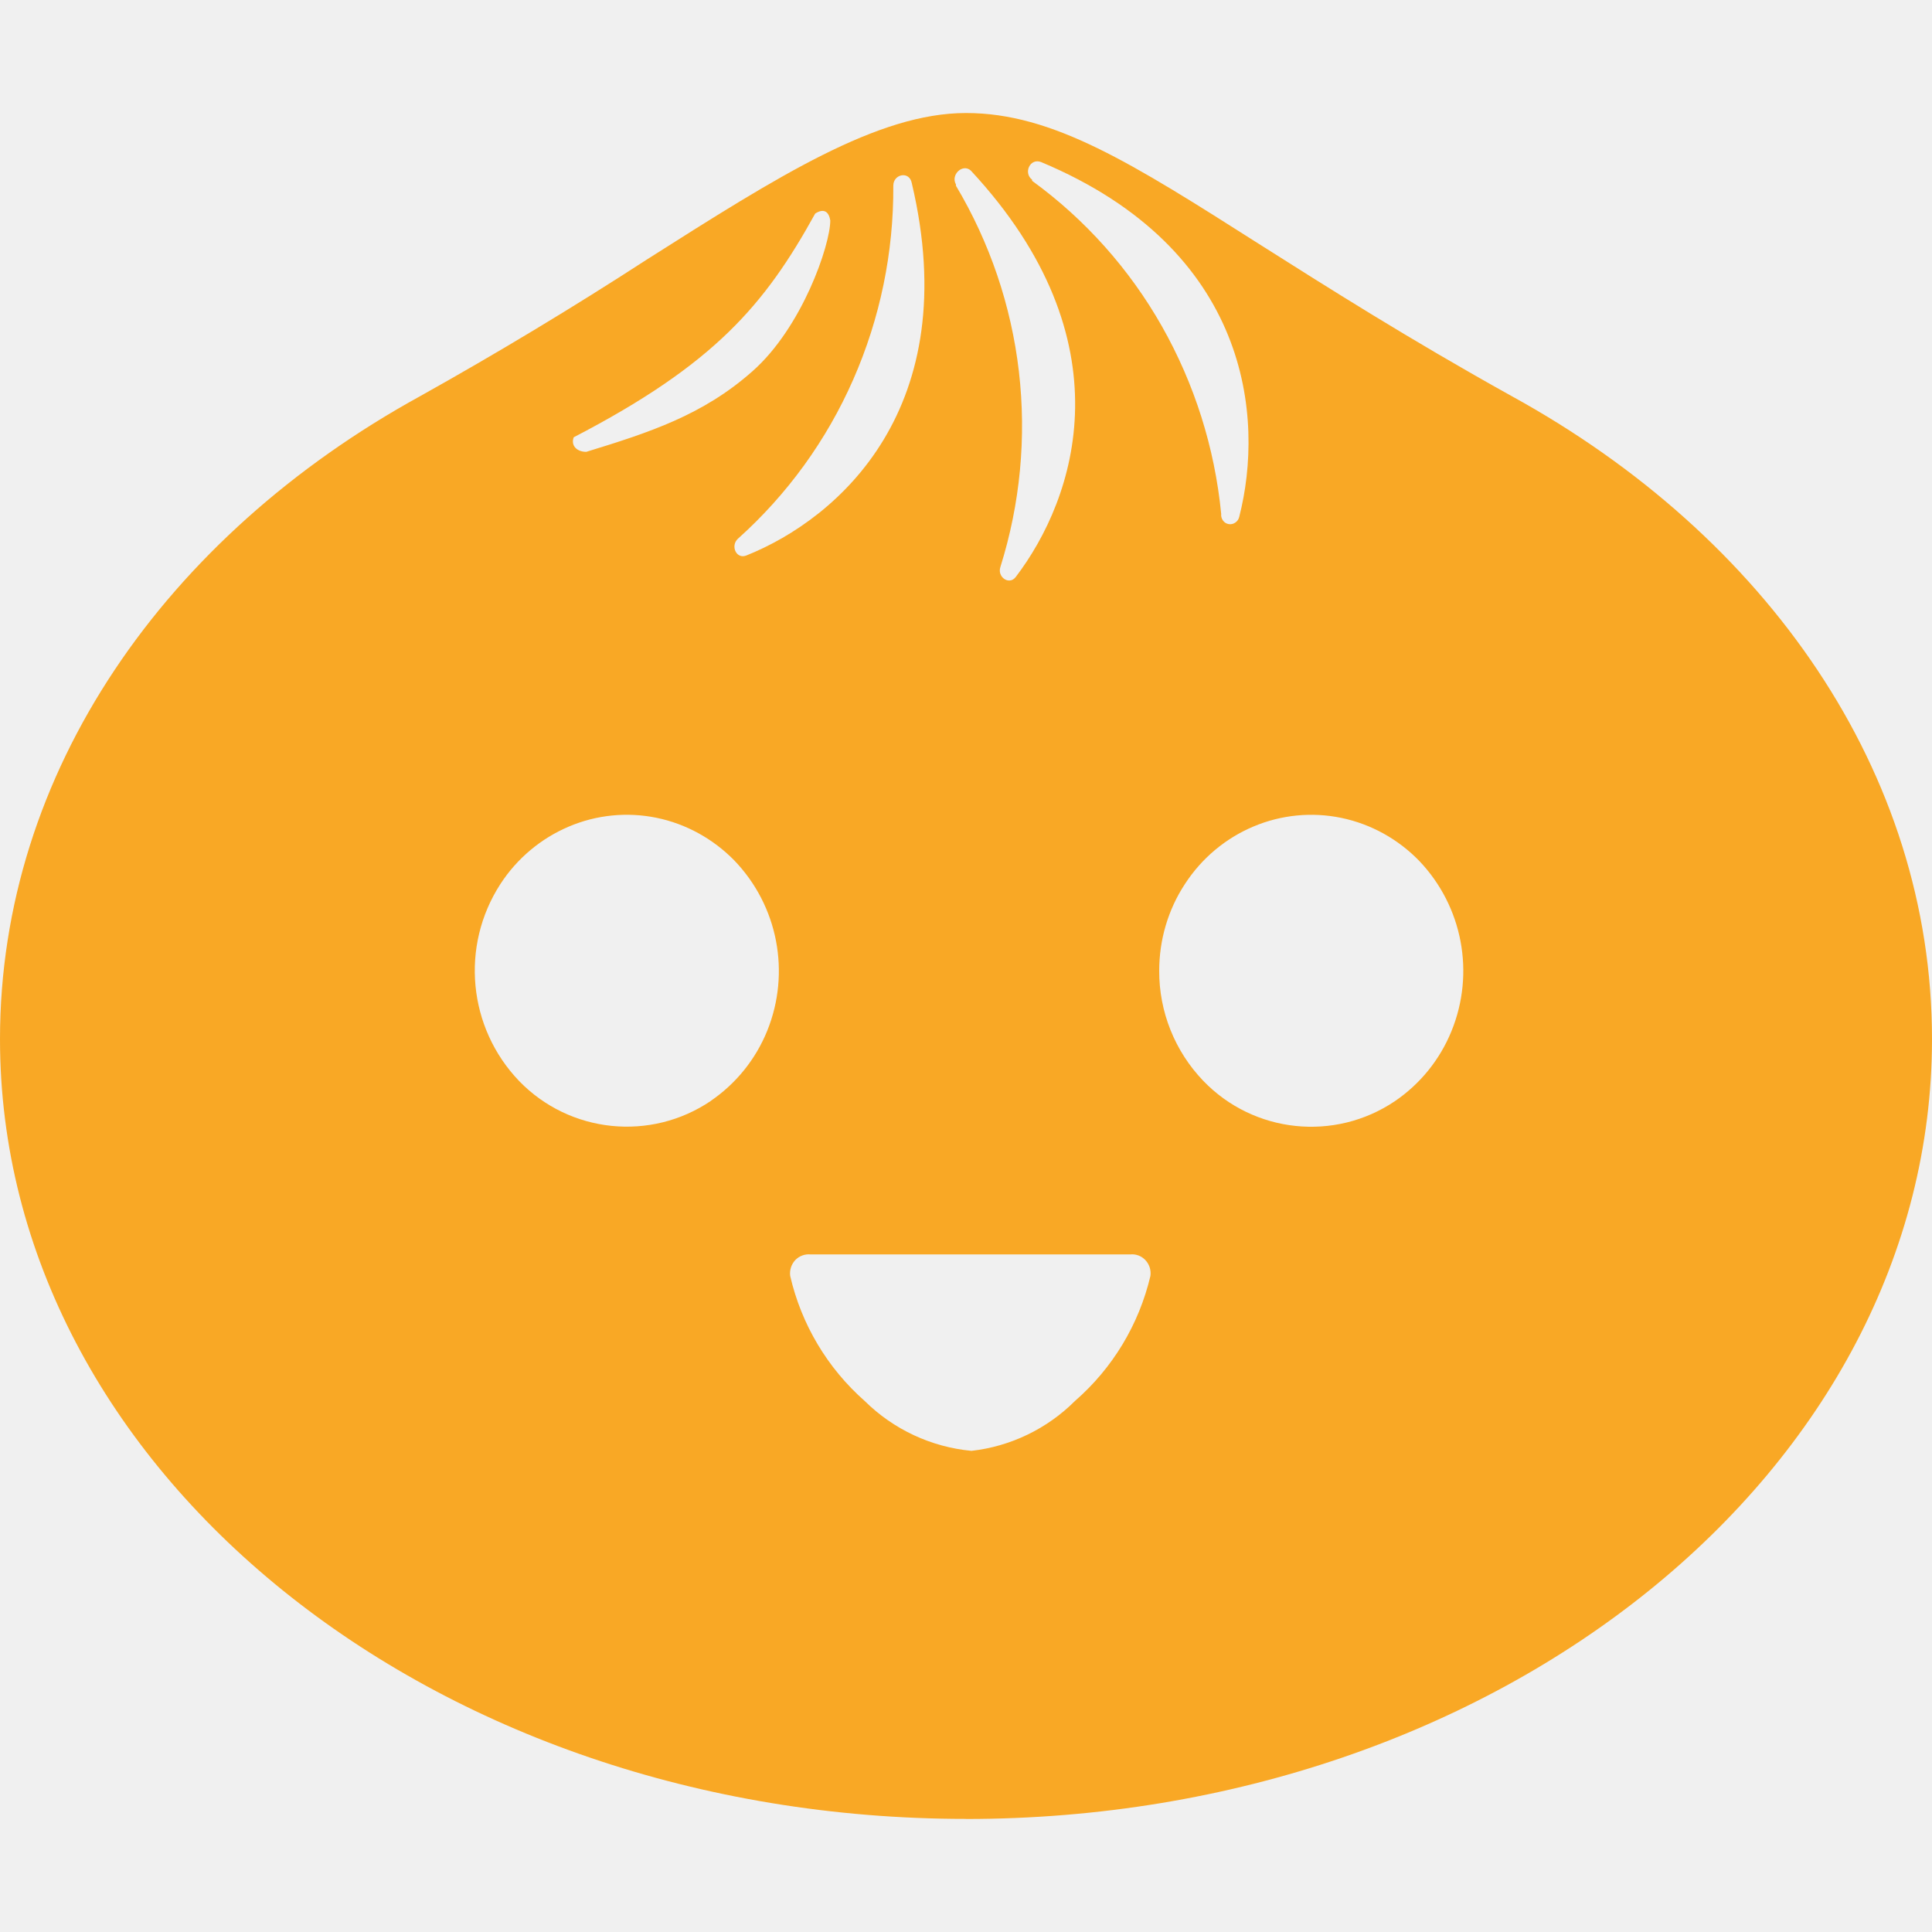
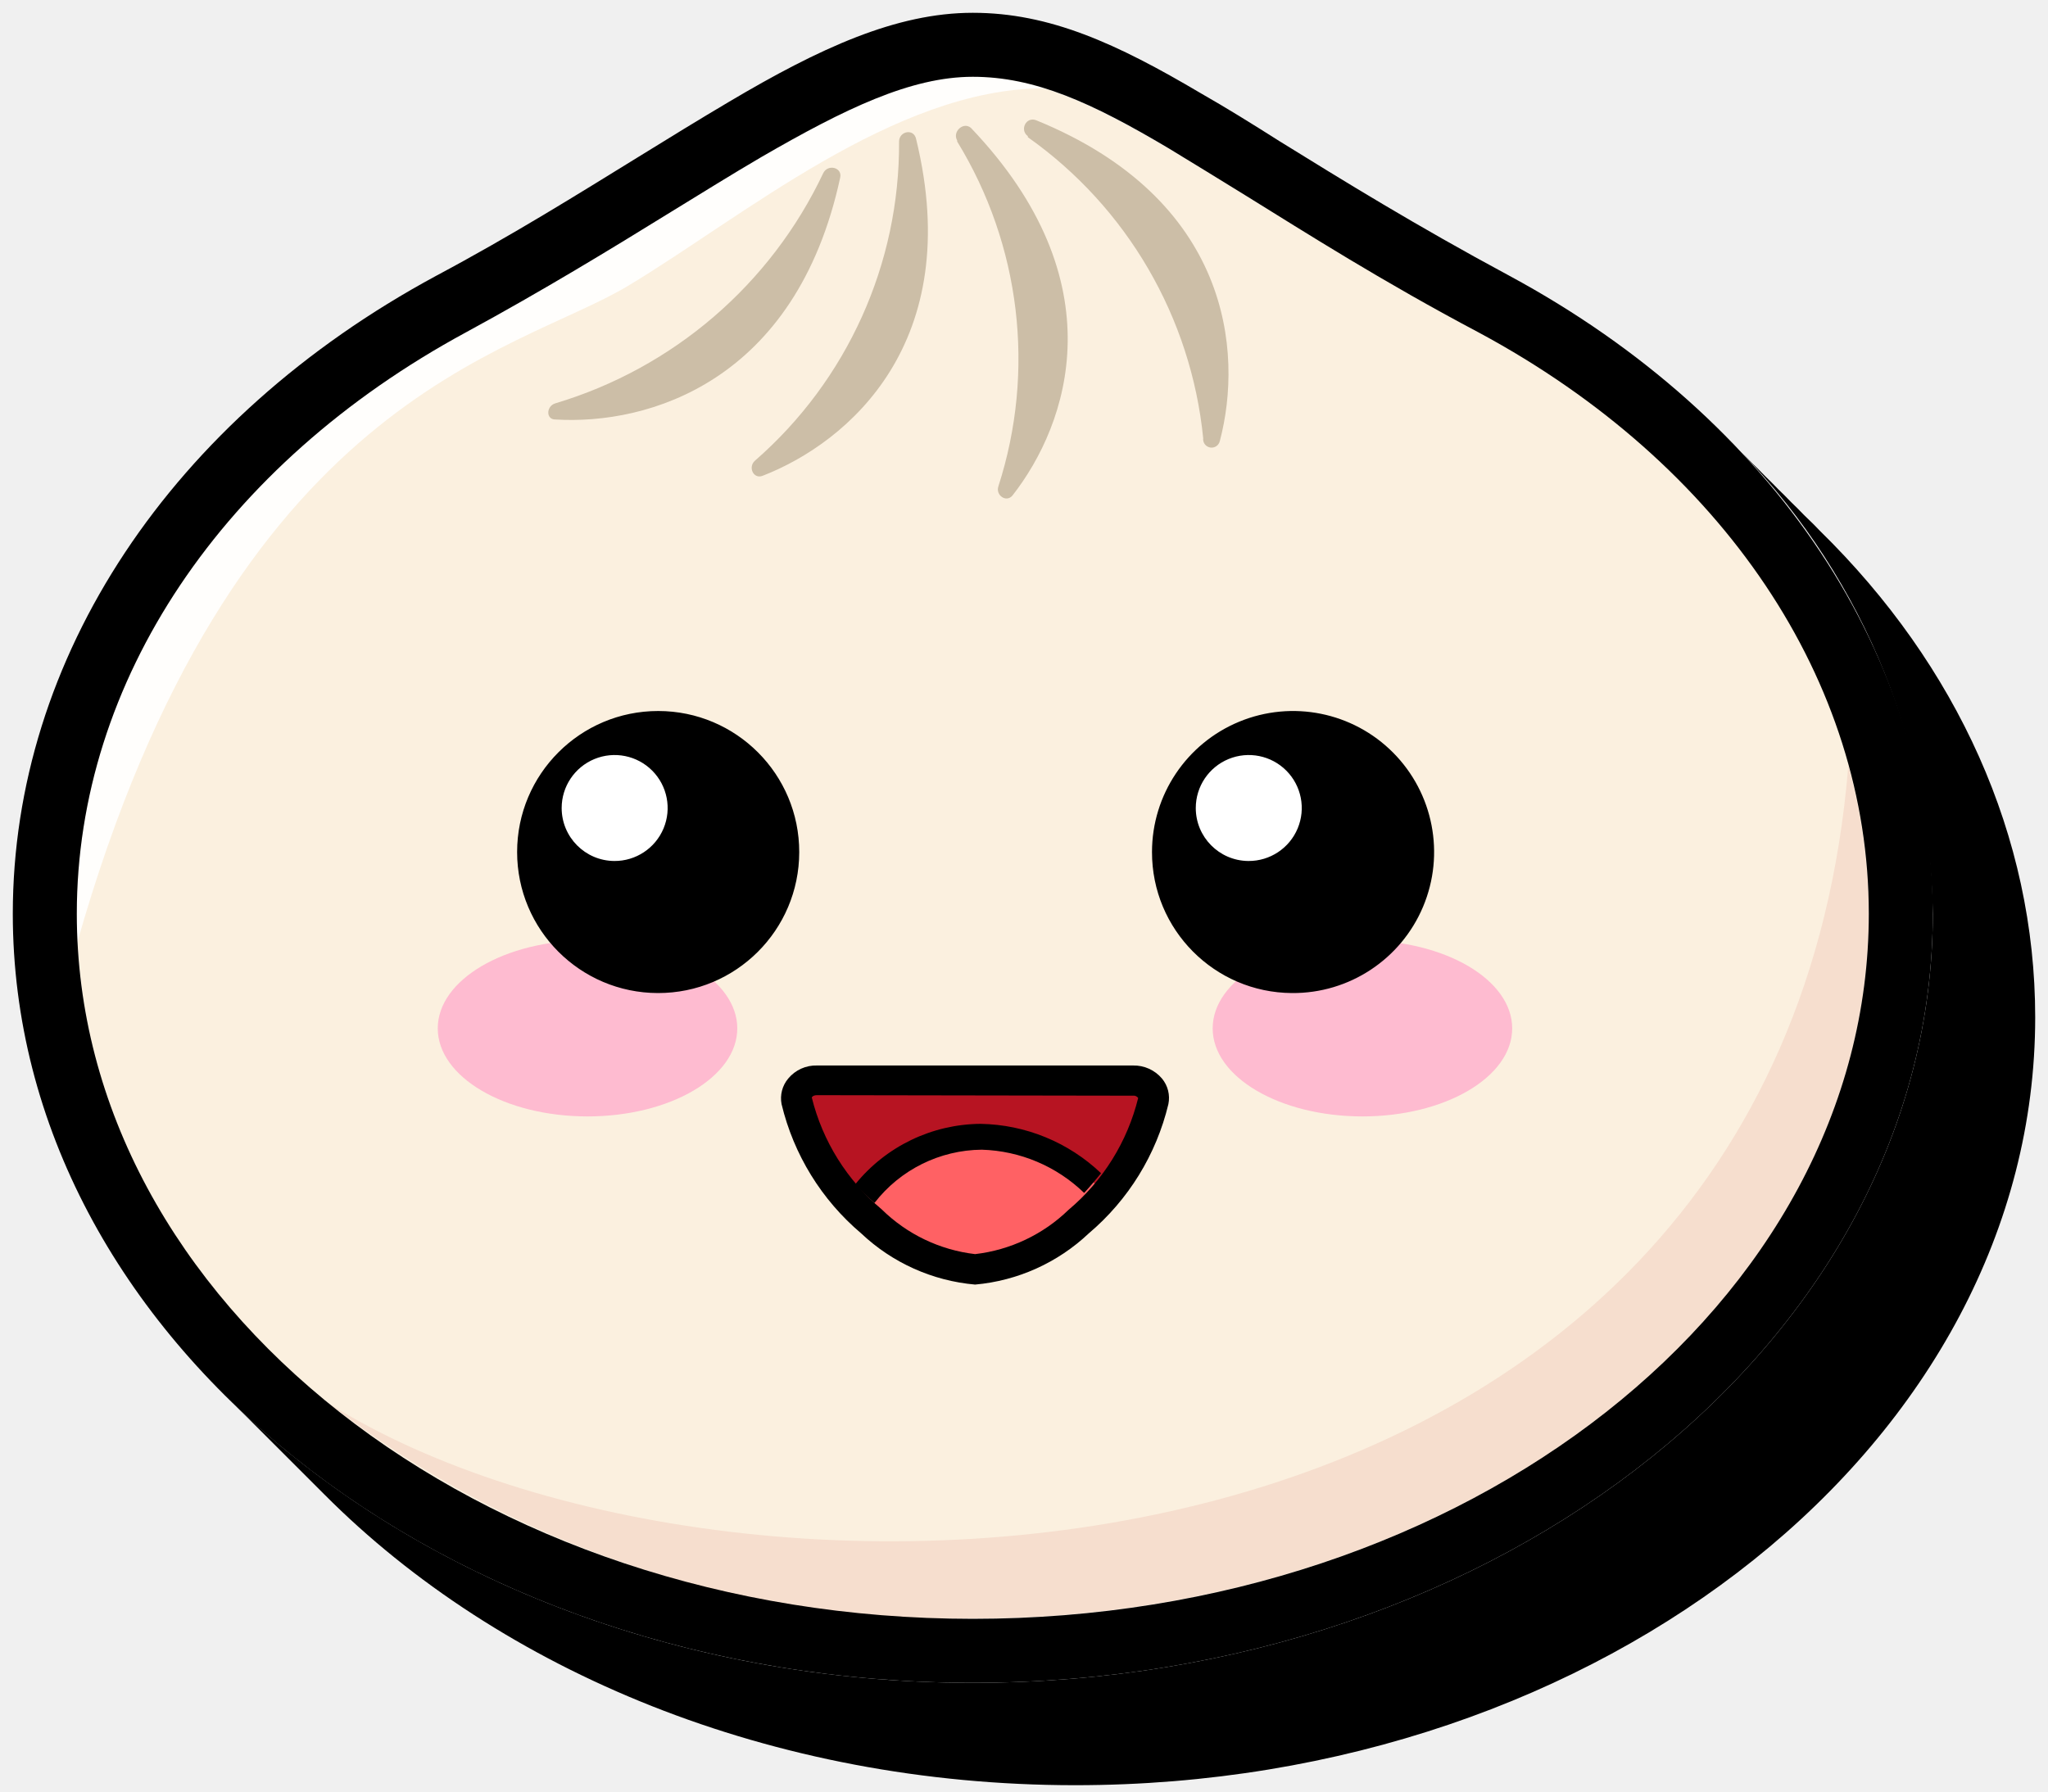
- <svg xmlns="http://www.w3.org/2000/svg" fill="#f9a825" viewBox="0 0 24 24">
-   <path d="M12 22.596c6.628 0 12-4.338 12-9.688 0-3.318-2.057-6.248-5.219-7.986-1.286-.715-2.297-1.357-3.139-1.89C14.058 2.025 13.08 1.404 12 1.404c-1.097 0-2.334.785-3.966 1.821a49.92 49.92 0 0 1-2.816 1.697C2.057 6.66 0 9.59 0 12.908c0 5.35 5.372 9.687 12 9.687v.001ZM10.599 4.715c.334-.759.503-1.58.498-2.409 0-.145.202-.187.23-.029.658 2.783-.902 4.162-2.057 4.624-.124.048-.199-.121-.103-.209a5.763 5.763 0 0 0 1.432-1.977Zm2.058-.102a5.82 5.82 0 0 0-.782-2.306v-.016c-.069-.123.086-.263.185-.172 1.962 2.111 1.307 4.067.556 5.051-.082.103-.23-.003-.189-.126a5.85 5.85 0 0 0 .23-2.431Zm1.776-.561a5.727 5.727 0 0 0-1.612-1.806v-.014c-.112-.085-.024-.274.114-.218 2.595 1.087 2.774 3.18 2.459 4.407a.116.116 0 0 1-.049.071.11.11 0 0 1-.153-.026.122.122 0 0 1-.022-.083 5.891 5.891 0 0 0-.737-2.331Zm-5.087.561c-.617.546-1.282.76-2.063 1-.117 0-.195-.078-.156-.181 1.752-.909 2.376-1.649 2.999-2.778 0 0 .155-.118.188.085 0 .304-.349 1.329-.968 1.874Zm4.945 11.237a2.957 2.957 0 0 1-.937 1.553c-.346.346-.8.565-1.286.62a2.178 2.178 0 0 1-1.327-.62 2.955 2.955 0 0 1-.925-1.553.244.244 0 0 1 .064-.198.234.234 0 0 1 .193-.069h3.965a.226.226 0 0 1 .19.07c.05.053.073.125.063.197Zm-5.458-2.176a1.862 1.862 0 0 1-2.384-.245 1.98 1.98 0 0 1-.233-2.447c.207-.319.503-.566.848-.713a1.84 1.84 0 0 1 1.092-.11c.366.075.703.261.967.531a1.98 1.98 0 0 1 .408 2.114 1.931 1.931 0 0 1-.698.869v.001Zm8.495.005a1.86 1.86 0 0 1-2.381-.253 1.964 1.964 0 0 1-.547-1.366c0-.384.11-.76.32-1.079.207-.319.503-.567.849-.713a1.844 1.844 0 0 1 1.093-.108c.367.076.704.262.968.534a1.98 1.98 0 0 1 .4 2.117 1.932 1.932 0 0 1-.702.868Z" />
+ <svg xmlns="http://www.w3.org/2000/svg" id="Bun" viewBox="0 0 80 70">
+   <path id="Shadow" d="M71.09,20.74c-.16-.17-.33-.34-.5-.5s-.33-.34-.5-.5-.33-.34-.5-.5-.33-.34-.5-.5-.33-.34-.5-.5-.33-.34-.5-.5-.33-.34-.5-.5A26.46,26.46,0,0,1,75.5,35.7c0,16.57-16.82,30.05-37.5,30.05-11.58,0-21.94-4.23-28.83-10.86l.5.5.5.5.5.5.5.5.5.5.5.5.5.5C19.55,65.3,30.14,69.75,42,69.75c20.68,0,37.5-13.48,37.5-30C79.5,32.69,76.46,26,71.09,20.74Z" />
+   <g id="Body">
+     <path id="Background" d="M73,35.7c0,15.21-15.67,27.54-35,27.54S3,50.91,3,35.7C3,26.27,9,17.94,18.22,13S33.18,3,38,3s8.94,4.13,19.78,10C67,17.94,73,26.27,73,35.7Z" style="fill:#fbf0df" />
+     <path id="Bottom_Shadow" data-name="Bottom Shadow" d="M73,35.7a21.67,21.67,0,0,0-.8-5.78c-2.73,33.3-43.35,34.9-59.32,24.94A40,40,0,0,0,38,63.24C57.3,63.24,73,50.89,73,35.7Z" style="fill:#f6dece" />
+     <path id="Light_Shine" data-name="Light Shine" d="M24.53,11.17C29,8.49,34.94,3.46,40.78,3.45A9.29,9.29,0,0,0,38,3c-2.42,0-5,1.25-8.25,3.13-1.13.66-2.3,1.39-3.54,2.15-2.33,1.44-5,3.07-8,4.7C8.69,18.13,3,26.62,3,35.7c0,.4,0,.8,0,1.19C9.06,15.48,20.07,13.85,24.53,11.17Z" style="fill:#fffefc" />
+     <path id="Top" d="M35.12,5.53A16.41,16.41,0,0,1,29.49,18c-.28.25-.06.73.3.59,3.37-1.31,7.92-5.23,6-13.14C35.71,5,35.12,5.12,35.12,5.53Zm2.27,0A16.24,16.24,0,0,1,39,19c-.12.35.31.65.55.36C41.74,16.56,43.65,11,37.93,5,37.64,4.74,37.19,5.14,37.39,5.49Zm2.76-.17A16.42,16.42,0,0,1,47,17.12a.33.33,0,0,0,.65.11c.92-3.49.4-9.44-7.17-12.53C40.08,4.54,39.82,5.08,40.15,5.32ZM21.69,15.76a16.94,16.94,0,0,0,10.47-9c.18-.36.75-.22.66.18-1.73,8-7.52,9.67-11.12,9.45C21.32,16.4,21.33,15.87,21.69,15.76Z" style="fill:#ccbea7;fill-rule:evenodd" />
+     <path id="Outline" d="M38,65.75C17.32,65.75.5,52.27.5,35.7c0-10,6.18-19.33,16.53-24.92,3-1.6,5.57-3.21,7.86-4.62,1.26-.78,2.45-1.51,3.6-2.19C32,1.89,35,.5,38,.5s5.62,1.2,8.9,3.14c1,.57,2,1.19,3.07,1.87,2.49,1.54,5.3,3.28,9,5.27C69.32,16.37,75.5,25.69,75.5,35.7,75.5,52.27,58.68,65.75,38,65.75ZM38,3c-2.42,0-5,1.25-8.25,3.13-1.13.66-2.3,1.39-3.54,2.15-2.33,1.44-5,3.07-8,4.7C8.69,18.13,3,26.62,3,35.7,3,50.89,18.7,63.25,38,63.25S73,50.89,73,35.7C73,26.62,67.31,18.13,57.78,13,54,11,51.05,9.12,48.66,7.64c-1.09-.67-2.09-1.29-3-1.84C42.63,4,40.42,3,38,3Z" />
+   </g>
+   <g id="Mouth">
+     <g id="Background-2" data-name="Background">
+       <path d="M45.05,43a8.93,8.93,0,0,1-2.92,4.71,6.81,6.81,0,0,1-4,1.88A6.84,6.84,0,0,1,34,47.71,8.93,8.93,0,0,1,31.12,43a.72.72,0,0,1,.8-.81H44.26A.72.72,0,0,1,45.05,43Z" style="fill:#b71422" />
+     </g>
+     <g id="Tongue">
+       <path id="Background-3" data-name="Background" d="M34,47.79a6.91,6.91,0,0,0,4.12,1.9,6.91,6.91,0,0,0,4.11-1.9,10.63,10.63,0,0,0,1-1.07,6.83,6.83,0,0,0-4.9-2.31,6.15,6.15,0,0,0-5,2.78C33.56,47.4,33.76,47.6,34,47.79Z" style="fill:#ff6164" />
+       <path id="Outline-2" data-name="Outline" d="M34.16,47a5.36,5.36,0,0,1,4.19-2.08,6,6,0,0,1,4,1.69c.23-.25.45-.51.66-.77a7,7,0,0,0-4.71-1.93,6.36,6.36,0,0,0-4.89,2.36A9.53,9.53,0,0,0,34.16,47Z" />
+     </g>
+     <path id="Outline-3" data-name="Outline" d="M38.09,50.19a7.42,7.42,0,0,1-4.45-2,9.52,9.52,0,0,1-3.11-5.05,1.2,1.2,0,0,1,.26-1,1.41,1.41,0,0,1,1.13-.51H44.26a1.44,1.44,0,0,1,1.13.51,1.19,1.19,0,0,1,.25,1h0a9.52,9.52,0,0,1-3.11,5.05A7.42,7.42,0,0,1,38.09,50.19Zm-6.17-7.4c-.16,0-.2.07-.21.09a8.29,8.29,0,0,0,2.73,4.37A6.23,6.23,0,0,0,38.09,49a6.28,6.28,0,0,0,3.65-1.73,8.3,8.3,0,0,0,2.72-4.37.21.21,0,0,0-.2-.09Z" />
+   </g>
+   <g id="Face">
+     <ellipse id="Right_Blush" data-name="Right Blush" cx="53.22" cy="40.18" rx="5.85" ry="3.44" style="fill:#febbd0" />
+     <ellipse id="Left_Bluch" data-name="Left Bluch" cx="22.95" cy="40.18" rx="5.85" ry="3.44" style="fill:#febbd0" />
+     <path id="Eyes" d="M25.7,38.8a5.51,5.51,0,1,0-5.5-5.51A5.51,5.51,0,0,0,25.7,38.8Zm24.77,0A5.51,5.51,0,1,0,45,33.29,5.5,5.5,0,0,0,50.47,38.8Z" style="fill-rule:evenodd" />
+     <path id="Iris" d="M24,33.64a2.07,2.07,0,1,0-2.06-2.07A2.07,2.07,0,0,0,24,33.64Zm24.77,0a2.07,2.07,0,1,0-2.06-2.07A2.07,2.07,0,0,0,48.75,33.64Z" style="fill:#fff;fill-rule:evenodd" />
+   </g>
</svg>
